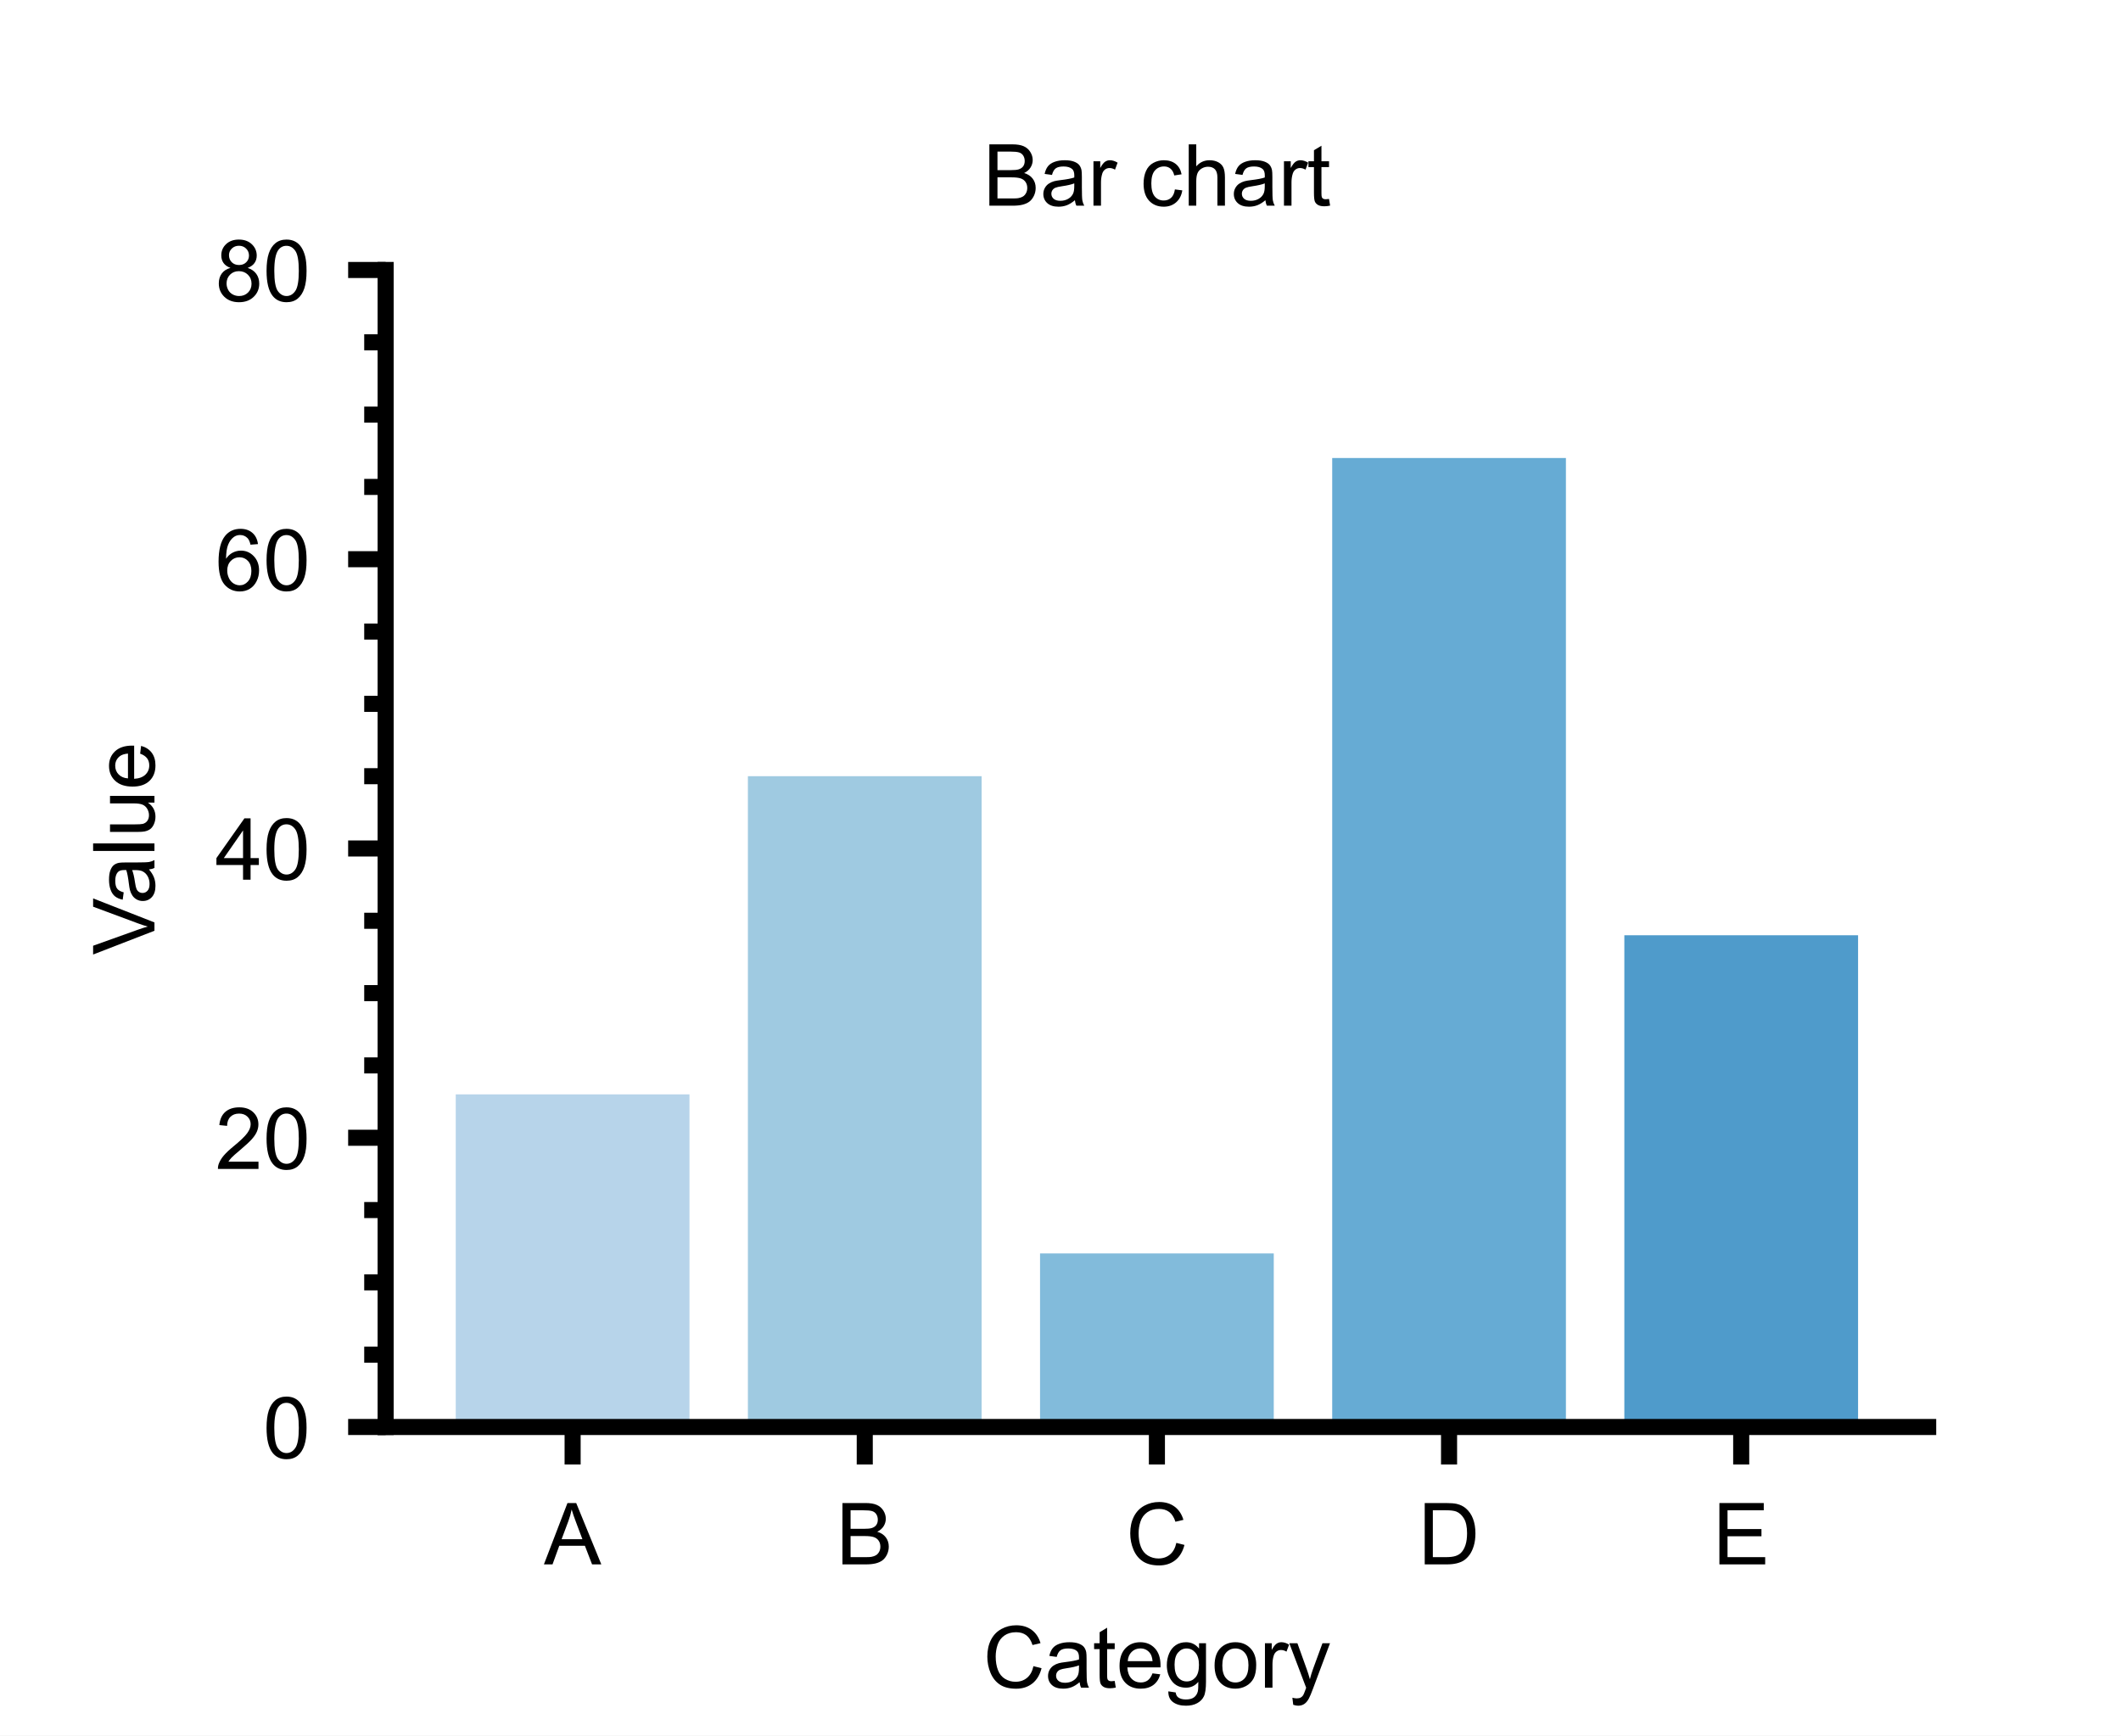
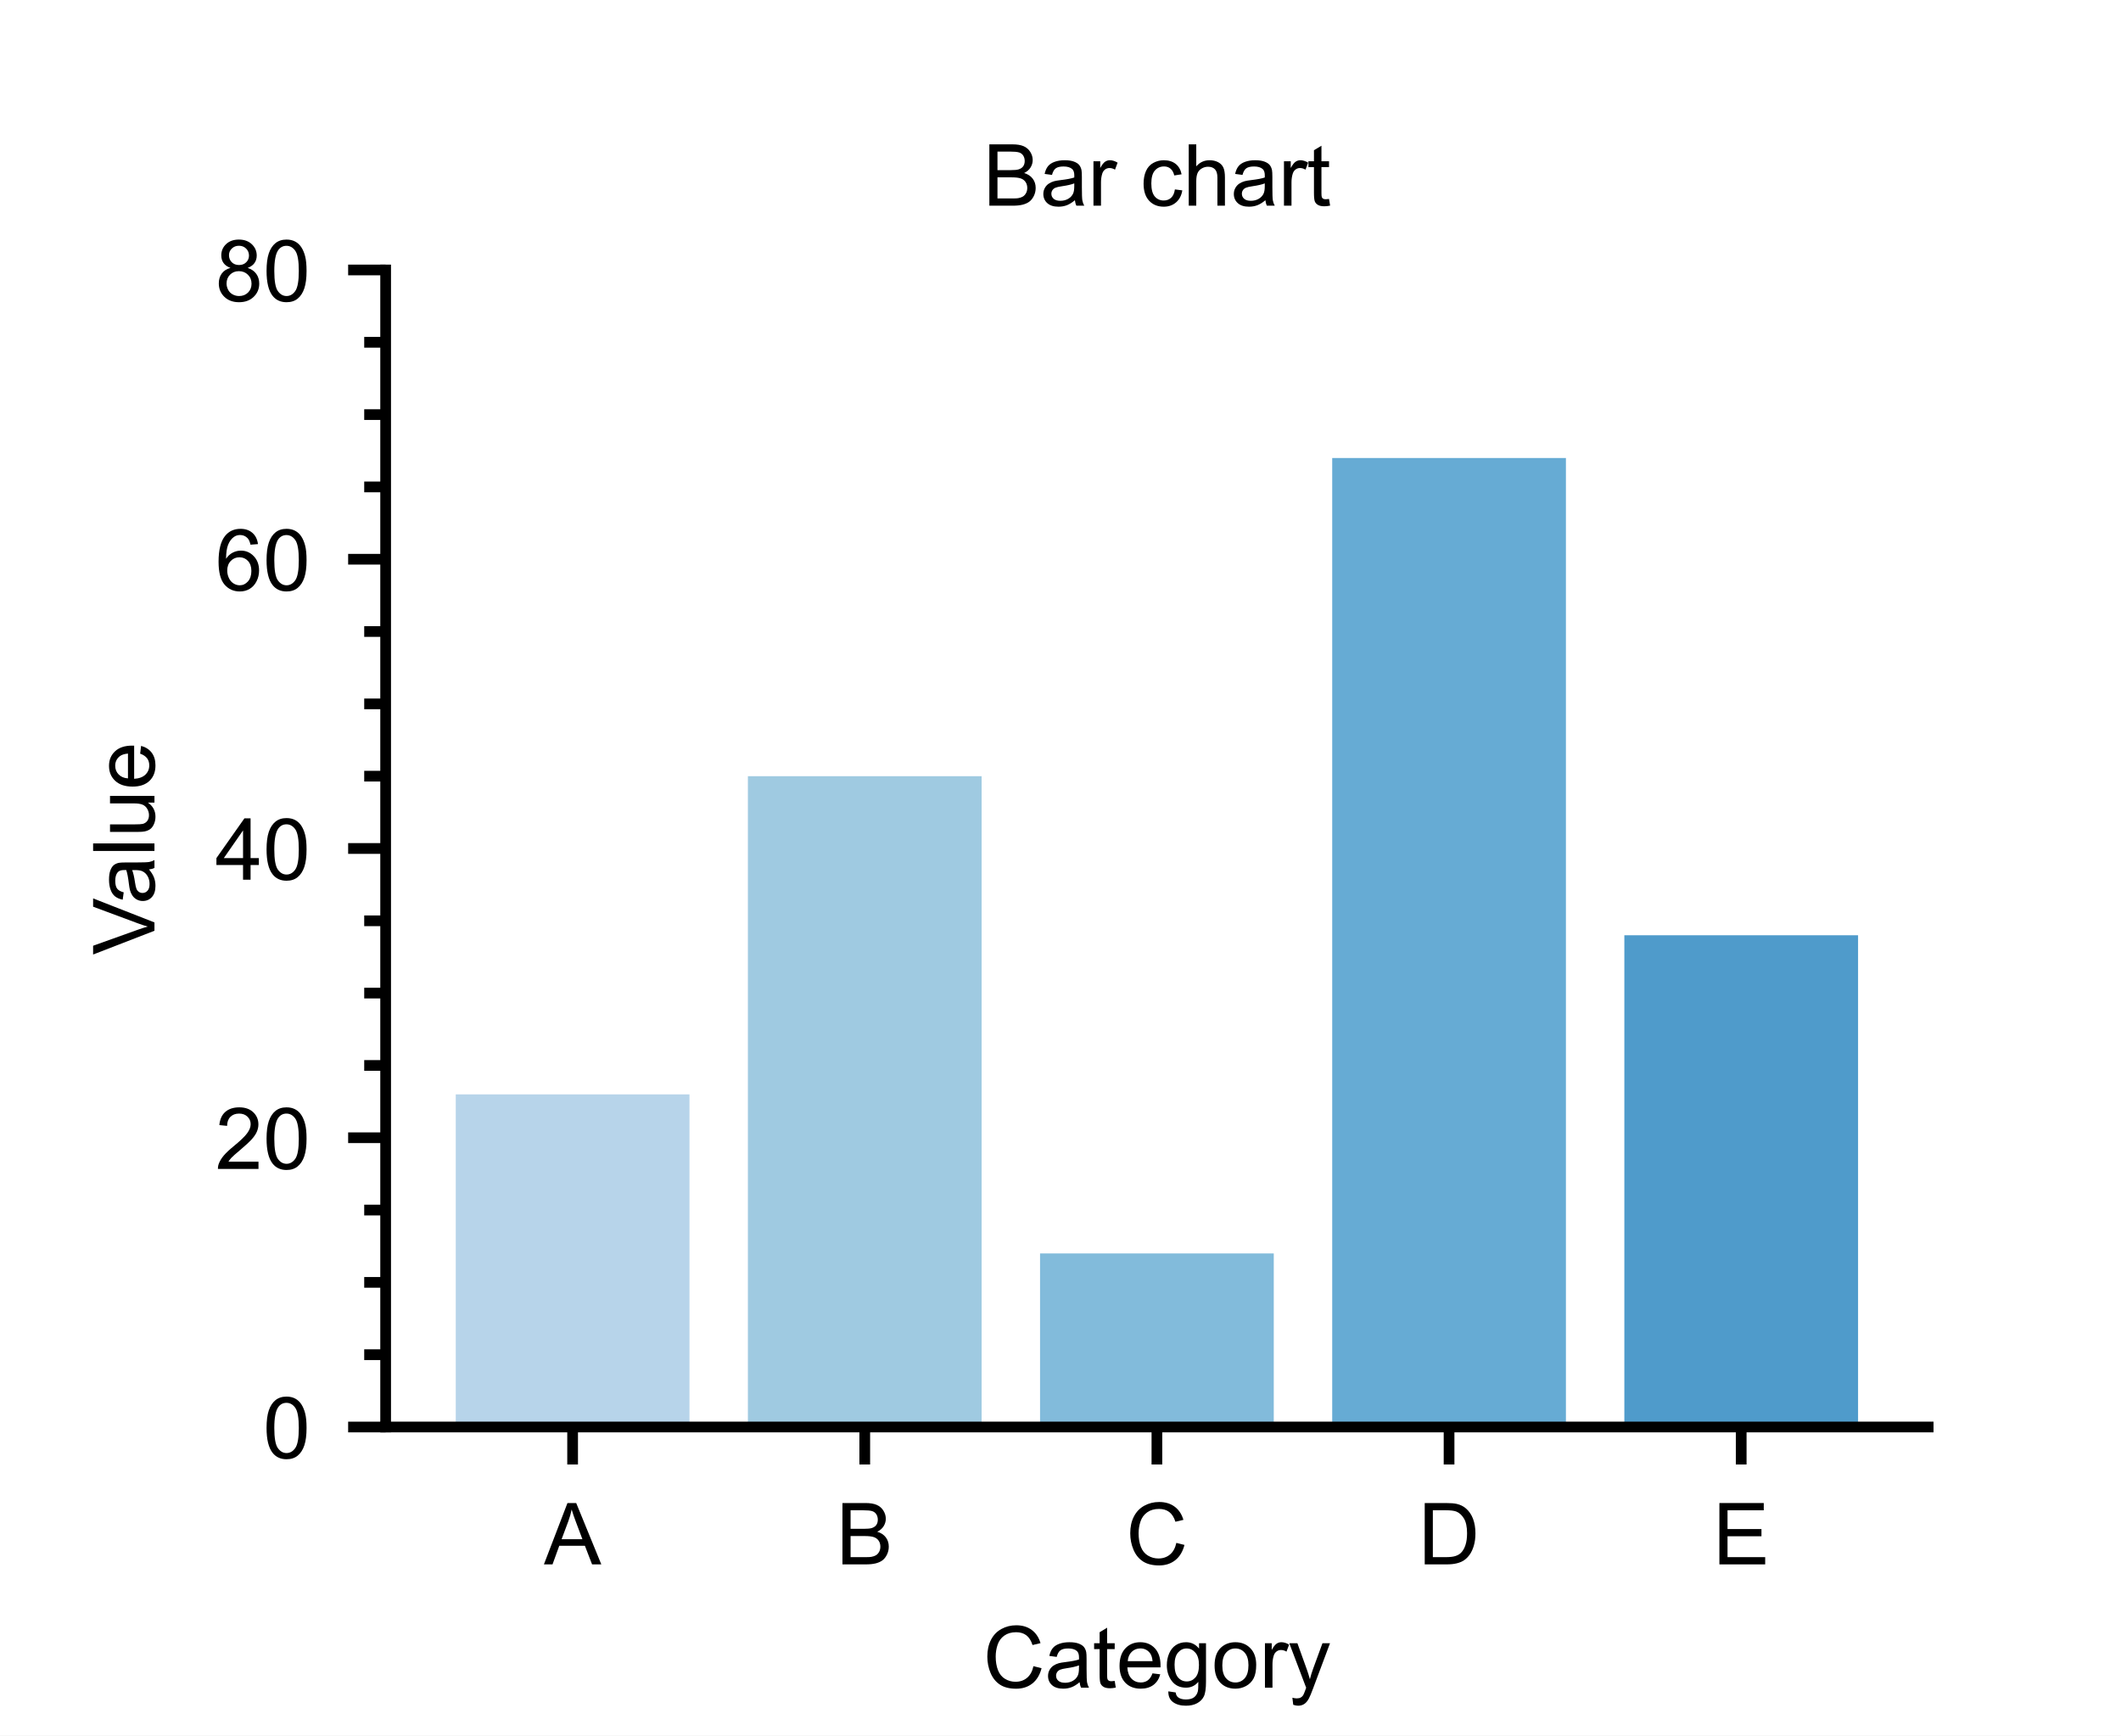
<svg xmlns="http://www.w3.org/2000/svg" xmlns:xlink="http://www.w3.org/1999/xlink" width="198pt" height="162pt" viewBox="0 0 198 162" version="1.1">
  <defs>
    <style type="text/css">*{stroke-linejoin: round; stroke-linecap: butt}</style>
  </defs>
  <g id="figure_1">
    <g id="patch_1">
      <path d="M 0 162  L 198 162  L 198 0  L 0 0  z " style="fill: #ffffff" />
    </g>
    <g id="axes_1">
      <g id="patch_2">
        <path d="M 36 133.2  L 180 133.2  L 180 25.2  L 36 25.2  z " style="fill: #ffffff" />
      </g>
      <g id="patch_3">
        <path d="M 42.545 133.2  L 64.364 133.2  L 64.364 102.15  L 42.545 102.15  z " clip-path="url(#p3a5367b662)" style="fill: #b7d4ea" />
      </g>
      <g id="patch_4">
        <path d="M 69.818 133.2  L 91.636 133.2  L 91.636 72.45  L 69.818 72.45  z " clip-path="url(#p3a5367b662)" style="fill: #9fcae1" />
      </g>
      <g id="patch_5">
        <path d="M 97.091 133.2  L 118.909 133.2  L 118.909 117  L 97.091 117  z " clip-path="url(#p3a5367b662)" style="fill: #82bbdb" />
      </g>
      <g id="patch_6">
        <path d="M 124.364 133.2  L 146.182 133.2  L 146.182 42.75  L 124.364 42.75  z " clip-path="url(#p3a5367b662)" style="fill: #66abd4" />
      </g>
      <g id="patch_7">
        <path d="M 151.636 133.2  L 173.455 133.2  L 173.455 87.3  L 151.636 87.3  z " clip-path="url(#p3a5367b662)" style="fill: #4f9bcb" />
      </g>
      <g id="matplotlib.axis_1">
        <g id="xtick_1">
          <g id="line2d_1">
            <defs>
-               <path id="m456893bece" d="M 0 0  L 0 3.5  " style="stroke: #000000; stroke-width: 1.5" />
-             </defs>
-             <g>
-               <use xlink:href="#m456893bece" x="53.455" y="133.2" style="stroke: #000000; stroke-width: 1.5" />
+               <path id="m6d79fe782b" d="M 0 0  L 0 3.5  " style="stroke: #000000" />
+             </defs>
+             <g>
+               <use xlink:href="#m6d79fe782b" x="53.455" y="133.2" style="stroke: #000000" />
            </g>
          </g>
          <g id="text_1">
            <g transform="translate(50.78642 146.0242) scale(0.08 -0.08)">
              <defs>
                <path id="ArialMT-24" d="M -9 0  L 1750 4581  L 2403 4581  L 4278 0  L 3588 0  L 3053 1388  L 1138 1388  L 634 0  L -9 0  z M 1313 1881  L 2866 1881  L 2388 3150  Q 2169 3728 2063 4100  Q 1975 3659 1816 3225  L 1313 1881  z " transform="scale(0.015625)" />
              </defs>
              <use xlink:href="#ArialMT-24" />
            </g>
          </g>
        </g>
        <g id="xtick_2">
          <g id="line2d_2">
            <g>
-               <use xlink:href="#m456893bece" x="80.727" y="133.2" style="stroke: #000000; stroke-width: 1.5" />
+               <use xlink:href="#m6d79fe782b" x="80.727" y="133.2" style="stroke: #000000" />
            </g>
          </g>
          <g id="text_2">
            <g transform="translate(78.05915 146.0242) scale(0.08 -0.08)">
              <defs>
                <path id="ArialMT-25" d="M 469 0  L 469 4581  L 2188 4581  Q 2713 4581 3030 4442  Q 3347 4303 3526 4014  Q 3706 3725 3706 3409  Q 3706 3116 3547 2856  Q 3388 2597 3066 2438  Q 3481 2316 3704 2022  Q 3928 1728 3928 1328  Q 3928 1006 3792 729  Q 3656 453 3456 303  Q 3256 153 2954 76  Q 2653 0 2216 0  L 469 0  z M 1075 2656  L 2066 2656  Q 2469 2656 2644 2709  Q 2875 2778 2992 2937  Q 3109 3097 3109 3338  Q 3109 3566 3000 3739  Q 2891 3913 2687 3977  Q 2484 4041 1991 4041  L 1075 4041  L 1075 2656  z M 1075 541  L 2216 541  Q 2509 541 2628 563  Q 2838 600 2978 687  Q 3119 775 3209 942  Q 3300 1109 3300 1328  Q 3300 1584 3169 1773  Q 3038 1963 2805 2039  Q 2572 2116 2134 2116  L 1075 2116  L 1075 541  z " transform="scale(0.015625)" />
              </defs>
              <use xlink:href="#ArialMT-25" />
            </g>
          </g>
        </g>
        <g id="xtick_3">
          <g id="line2d_3">
            <g>
-               <use xlink:href="#m456893bece" x="108" y="133.2" style="stroke: #000000; stroke-width: 1.5" />
+               <use xlink:href="#m6d79fe782b" x="108" y="133.2" style="stroke: #000000" />
            </g>
          </g>
          <g id="text_3">
            <g transform="translate(105.1112 146.0242) scale(0.08 -0.08)">
              <defs>
                <path id="ArialMT-26" d="M 3763 1606  L 4369 1453  Q 4178 706 3683 314  Q 3188 -78 2472 -78  Q 1731 -78 1267 223  Q 803 525 561 1097  Q 319 1669 319 2325  Q 319 3041 592 3573  Q 866 4106 1370 4382  Q 1875 4659 2481 4659  Q 3169 4659 3637 4309  Q 4106 3959 4291 3325  L 3694 3184  Q 3534 3684 3231 3912  Q 2928 4141 2469 4141  Q 1941 4141 1586 3887  Q 1231 3634 1087 3207  Q 944 2781 944 2328  Q 944 1744 1114 1308  Q 1284 872 1643 656  Q 2003 441 2422 441  Q 2931 441 3284 734  Q 3638 1028 3763 1606  z " transform="scale(0.015625)" />
              </defs>
              <use xlink:href="#ArialMT-26" />
            </g>
          </g>
        </g>
        <g id="xtick_4">
          <g id="line2d_4">
            <g>
-               <use xlink:href="#m456893bece" x="135.273" y="133.2" style="stroke: #000000; stroke-width: 1.5" />
+               <use xlink:href="#m6d79fe782b" x="135.273" y="133.2" style="stroke: #000000" />
            </g>
          </g>
          <g id="text_4">
            <g transform="translate(132.384 146.0242) scale(0.08 -0.08)">
              <defs>
                <path id="ArialMT-27" d="M 494 0  L 494 4581  L 2072 4581  Q 2606 4581 2888 4516  Q 3281 4425 3559 4188  Q 3922 3881 4101 3404  Q 4281 2928 4281 2316  Q 4281 1794 4159 1391  Q 4038 988 3847 723  Q 3656 459 3429 307  Q 3203 156 2883 78  Q 2563 0 2147 0  L 494 0  z M 1100 541  L 2078 541  Q 2531 541 2789 625  Q 3047 709 3200 863  Q 3416 1078 3536 1442  Q 3656 1806 3656 2325  Q 3656 3044 3420 3430  Q 3184 3816 2847 3947  Q 2603 4041 2063 4041  L 1100 4041  L 1100 541  z " transform="scale(0.015625)" />
              </defs>
              <use xlink:href="#ArialMT-27" />
            </g>
          </g>
        </g>
        <g id="xtick_5">
          <g id="line2d_5">
            <g>
-               <use xlink:href="#m456893bece" x="162.545" y="133.2" style="stroke: #000000; stroke-width: 1.5" />
+               <use xlink:href="#m6d79fe782b" x="162.545" y="133.2" style="stroke: #000000" />
            </g>
          </g>
          <g id="text_5">
            <g transform="translate(159.8773 146.0242) scale(0.08 -0.08)">
              <defs>
                <path id="ArialMT-28" d="M 506 0  L 506 4581  L 3819 4581  L 3819 4041  L 1113 4041  L 1113 2638  L 3647 2638  L 3647 2100  L 1113 2100  L 1113 541  L 3925 541  L 3925 0  L 506 0  z " transform="scale(0.015625)" />
              </defs>
              <use xlink:href="#ArialMT-28" />
            </g>
          </g>
        </g>
        <g id="text_6">
          <g transform="translate(91.77062 157.532) scale(0.08 -0.08)">
            <defs>
              <path id="ArialMT-44" d="M 2588 409  Q 2275 144 1986 34  Q 1697 -75 1366 -75  Q 819 -75 525 192  Q 231 459 231 875  Q 231 1119 342 1320  Q 453 1522 633 1644  Q 813 1766 1038 1828  Q 1203 1872 1538 1913  Q 2219 1994 2541 2106  Q 2544 2222 2544 2253  Q 2544 2597 2384 2738  Q 2169 2928 1744 2928  Q 1347 2928 1158 2789  Q 969 2650 878 2297  L 328 2372  Q 403 2725 575 2942  Q 747 3159 1072 3276  Q 1397 3394 1825 3394  Q 2250 3394 2515 3294  Q 2781 3194 2906 3042  Q 3031 2891 3081 2659  Q 3109 2516 3109 2141  L 3109 1391  Q 3109 606 3145 398  Q 3181 191 3288 0  L 2700 0  Q 2613 175 2588 409  z M 2541 1666  Q 2234 1541 1622 1453  Q 1275 1403 1131 1340  Q 988 1278 909 1158  Q 831 1038 831 891  Q 831 666 1001 516  Q 1172 366 1500 366  Q 1825 366 2078 508  Q 2331 650 2450 897  Q 2541 1088 2541 1459  L 2541 1666  z " transform="scale(0.015625)" />
              <path id="ArialMT-57" d="M 1650 503  L 1731 6  Q 1494 -44 1306 -44  Q 1000 -44 831 53  Q 663 150 594 308  Q 525 466 525 972  L 525 2881  L 113 2881  L 113 3319  L 525 3319  L 525 4141  L 1084 4478  L 1084 3319  L 1650 3319  L 1650 2881  L 1084 2881  L 1084 941  Q 1084 700 1114 631  Q 1144 563 1211 522  Q 1278 481 1403 481  Q 1497 481 1650 503  z " transform="scale(0.015625)" />
              <path id="ArialMT-48" d="M 2694 1069  L 3275 997  Q 3138 488 2766 206  Q 2394 -75 1816 -75  Q 1088 -75 661 373  Q 234 822 234 1631  Q 234 2469 665 2931  Q 1097 3394 1784 3394  Q 2450 3394 2872 2941  Q 3294 2488 3294 1666  Q 3294 1616 3291 1516  L 816 1516  Q 847 969 1125 678  Q 1403 388 1819 388  Q 2128 388 2347 550  Q 2566 713 2694 1069  z M 847 1978  L 2700 1978  Q 2663 2397 2488 2606  Q 2219 2931 1791 2931  Q 1403 2931 1139 2672  Q 875 2413 847 1978  z " transform="scale(0.015625)" />
              <path id="ArialMT-4a" d="M 319 -275  L 866 -356  Q 900 -609 1056 -725  Q 1266 -881 1628 -881  Q 2019 -881 2231 -725  Q 2444 -569 2519 -288  Q 2563 -116 2559 434  Q 2191 0 1641 0  Q 956 0 581 494  Q 206 988 206 1678  Q 206 2153 378 2554  Q 550 2956 876 3175  Q 1203 3394 1644 3394  Q 2231 3394 2613 2919  L 2613 3319  L 3131 3319  L 3131 450  Q 3131 -325 2973 -648  Q 2816 -972 2473 -1159  Q 2131 -1347 1631 -1347  Q 1038 -1347 672 -1080  Q 306 -813 319 -275  z M 784 1719  Q 784 1066 1043 766  Q 1303 466 1694 466  Q 2081 466 2343 764  Q 2606 1063 2606 1700  Q 2606 2309 2336 2618  Q 2066 2928 1684 2928  Q 1309 2928 1046 2623  Q 784 2319 784 1719  z " transform="scale(0.015625)" />
              <path id="ArialMT-52" d="M 213 1659  Q 213 2581 725 3025  Q 1153 3394 1769 3394  Q 2453 3394 2887 2945  Q 3322 2497 3322 1706  Q 3322 1066 3130 698  Q 2938 331 2570 128  Q 2203 -75 1769 -75  Q 1072 -75 642 372  Q 213 819 213 1659  z M 791 1659  Q 791 1022 1069 705  Q 1347 388 1769 388  Q 2188 388 2466 706  Q 2744 1025 2744 1678  Q 2744 2294 2464 2611  Q 2184 2928 1769 2928  Q 1347 2928 1069 2612  Q 791 2297 791 1659  z " transform="scale(0.015625)" />
              <path id="ArialMT-55" d="M 416 0  L 416 3319  L 922 3319  L 922 2816  Q 1116 3169 1280 3281  Q 1444 3394 1641 3394  Q 1925 3394 2219 3213  L 2025 2691  Q 1819 2813 1613 2813  Q 1428 2813 1281 2702  Q 1134 2591 1072 2394  Q 978 2094 978 1738  L 978 0  L 416 0  z " transform="scale(0.015625)" />
              <path id="ArialMT-5c" d="M 397 -1278  L 334 -750  Q 519 -800 656 -800  Q 844 -800 956 -737  Q 1069 -675 1141 -563  Q 1194 -478 1313 -144  Q 1328 -97 1363 -6  L 103 3319  L 709 3319  L 1400 1397  Q 1534 1031 1641 628  Q 1738 1016 1872 1384  L 2581 3319  L 3144 3319  L 1881 -56  Q 1678 -603 1566 -809  Q 1416 -1088 1222 -1217  Q 1028 -1347 759 -1347  Q 597 -1347 397 -1278  z " transform="scale(0.015625)" />
            </defs>
            <use xlink:href="#ArialMT-26" />
            <use xlink:href="#ArialMT-44" transform="translate(72.21875 0)" />
            <use xlink:href="#ArialMT-57" transform="translate(127.8281 0)" />
            <use xlink:href="#ArialMT-48" transform="translate(155.6094 0)" />
            <use xlink:href="#ArialMT-4a" transform="translate(211.2188 0)" />
            <use xlink:href="#ArialMT-52" transform="translate(266.8281 0)" />
            <use xlink:href="#ArialMT-55" transform="translate(322.4375 0)" />
            <use xlink:href="#ArialMT-5c" transform="translate(355.7344 0)" />
          </g>
        </g>
      </g>
      <g id="matplotlib.axis_2">
        <g id="ytick_1">
          <g id="line2d_6">
            <defs>
-               <path id="m64a13358a8" d="M 0 0  L -3.5 0  " style="stroke: #000000; stroke-width: 1.5" />
-             </defs>
-             <g>
-               <use xlink:href="#m64a13358a8" x="36" y="133.2" style="stroke: #000000; stroke-width: 1.5" />
+               <path id="m93458c67e1" d="M 0 0  L -3.5 0  " style="stroke: #000000" />
+             </defs>
+             <g>
+               <use xlink:href="#m93458c67e1" x="36" y="133.2" style="stroke: #000000" />
            </g>
          </g>
          <g id="text_7">
            <g transform="translate(24.55125 136.1121) scale(0.08 -0.08)">
              <defs>
                <path id="ArialMT-13" d="M 266 2259  Q 266 3072 433 3567  Q 600 4063 929 4331  Q 1259 4600 1759 4600  Q 2128 4600 2406 4451  Q 2684 4303 2865 4023  Q 3047 3744 3150 3342  Q 3253 2941 3253 2259  Q 3253 1453 3087 958  Q 2922 463 2592 192  Q 2263 -78 1759 -78  Q 1097 -78 719 397  Q 266 969 266 2259  z M 844 2259  Q 844 1131 1108 757  Q 1372 384 1759 384  Q 2147 384 2411 759  Q 2675 1134 2675 2259  Q 2675 3391 2411 3762  Q 2147 4134 1753 4134  Q 1366 4134 1134 3806  Q 844 3388 844 2259  z " transform="scale(0.015625)" />
              </defs>
              <use xlink:href="#ArialMT-13" />
            </g>
          </g>
        </g>
        <g id="ytick_2">
          <g id="line2d_7">
            <g>
-               <use xlink:href="#m64a13358a8" x="36" y="106.2" style="stroke: #000000; stroke-width: 1.5" />
+               <use xlink:href="#m93458c67e1" x="36" y="106.2" style="stroke: #000000" />
            </g>
          </g>
          <g id="text_8">
            <g transform="translate(20.1025 109.1121) scale(0.08 -0.08)">
              <defs>
                <path id="ArialMT-15" d="M 3222 541  L 3222 0  L 194 0  Q 188 203 259 391  Q 375 700 629 1000  Q 884 1300 1366 1694  Q 2113 2306 2375 2664  Q 2638 3022 2638 3341  Q 2638 3675 2398 3904  Q 2159 4134 1775 4134  Q 1369 4134 1125 3890  Q 881 3647 878 3216  L 300 3275  Q 359 3922 746 4261  Q 1134 4600 1788 4600  Q 2447 4600 2831 4234  Q 3216 3869 3216 3328  Q 3216 3053 3103 2787  Q 2991 2522 2730 2228  Q 2469 1934 1863 1422  Q 1356 997 1212 845  Q 1069 694 975 541  L 3222 541  z " transform="scale(0.015625)" />
              </defs>
              <use xlink:href="#ArialMT-15" />
              <use xlink:href="#ArialMT-13" transform="translate(55.60938 0)" />
            </g>
          </g>
        </g>
        <g id="ytick_3">
          <g id="line2d_8">
            <g>
-               <use xlink:href="#m64a13358a8" x="36" y="79.2" style="stroke: #000000; stroke-width: 1.5" />
+               <use xlink:href="#m93458c67e1" x="36" y="79.2" style="stroke: #000000" />
            </g>
          </g>
          <g id="text_9">
            <g transform="translate(20.1025 82.11211) scale(0.08 -0.08)">
              <defs>
                <path id="ArialMT-17" d="M 2069 0  L 2069 1097  L 81 1097  L 81 1613  L 2172 4581  L 2631 4581  L 2631 1613  L 3250 1613  L 3250 1097  L 2631 1097  L 2631 0  L 2069 0  z M 2069 1613  L 2069 3678  L 634 1613  L 2069 1613  z " transform="scale(0.015625)" />
              </defs>
              <use xlink:href="#ArialMT-17" />
              <use xlink:href="#ArialMT-13" transform="translate(55.60938 0)" />
            </g>
          </g>
        </g>
        <g id="ytick_4">
          <g id="line2d_9">
            <g>
-               <use xlink:href="#m64a13358a8" x="36" y="52.2" style="stroke: #000000; stroke-width: 1.5" />
+               <use xlink:href="#m93458c67e1" x="36" y="52.2" style="stroke: #000000" />
            </g>
          </g>
          <g id="text_10">
            <g transform="translate(20.1025 55.11211) scale(0.08 -0.08)">
              <defs>
                <path id="ArialMT-19" d="M 3184 3459  L 2625 3416  Q 2550 3747 2413 3897  Q 2184 4138 1850 4138  Q 1581 4138 1378 3988  Q 1113 3794 959 3422  Q 806 3050 800 2363  Q 1003 2672 1297 2822  Q 1591 2972 1913 2972  Q 2475 2972 2870 2558  Q 3266 2144 3266 1488  Q 3266 1056 3080 686  Q 2894 316 2569 119  Q 2244 -78 1831 -78  Q 1128 -78 684 439  Q 241 956 241 2144  Q 241 3472 731 4075  Q 1159 4600 1884 4600  Q 2425 4600 2770 4297  Q 3116 3994 3184 3459  z M 888 1484  Q 888 1194 1011 928  Q 1134 663 1356 523  Q 1578 384 1822 384  Q 2178 384 2434 671  Q 2691 959 2691 1453  Q 2691 1928 2437 2201  Q 2184 2475 1800 2475  Q 1419 2475 1153 2201  Q 888 1928 888 1484  z " transform="scale(0.015625)" />
              </defs>
              <use xlink:href="#ArialMT-19" />
              <use xlink:href="#ArialMT-13" transform="translate(55.60938 0)" />
            </g>
          </g>
        </g>
        <g id="ytick_5">
          <g id="line2d_10">
            <g>
-               <use xlink:href="#m64a13358a8" x="36" y="25.2" style="stroke: #000000; stroke-width: 1.5" />
+               <use xlink:href="#m93458c67e1" x="36" y="25.2" style="stroke: #000000" />
            </g>
          </g>
          <g id="text_11">
            <g transform="translate(20.1025 28.11211) scale(0.08 -0.08)">
              <defs>
                <path id="ArialMT-1b" d="M 1131 2484  Q 781 2613 612 2850  Q 444 3088 444 3419  Q 444 3919 803 4259  Q 1163 4600 1759 4600  Q 2359 4600 2725 4251  Q 3091 3903 3091 3403  Q 3091 3084 2923 2848  Q 2756 2613 2416 2484  Q 2838 2347 3058 2040  Q 3278 1734 3278 1309  Q 3278 722 2862 322  Q 2447 -78 1769 -78  Q 1091 -78 675 323  Q 259 725 259 1325  Q 259 1772 486 2073  Q 713 2375 1131 2484  z M 1019 3438  Q 1019 3113 1228 2906  Q 1438 2700 1772 2700  Q 2097 2700 2305 2904  Q 2513 3109 2513 3406  Q 2513 3716 2298 3927  Q 2084 4138 1766 4138  Q 1444 4138 1231 3931  Q 1019 3725 1019 3438  z M 838 1322  Q 838 1081 952 856  Q 1066 631 1291 507  Q 1516 384 1775 384  Q 2178 384 2440 643  Q 2703 903 2703 1303  Q 2703 1709 2433 1975  Q 2163 2241 1756 2241  Q 1359 2241 1098 1978  Q 838 1716 838 1322  z " transform="scale(0.015625)" />
              </defs>
              <use xlink:href="#ArialMT-1b" />
              <use xlink:href="#ArialMT-13" transform="translate(55.60938 0)" />
            </g>
          </g>
        </g>
        <g id="ytick_6">
          <g id="line2d_11">
            <defs>
-               <path id="ma8d4366d4d" d="M 0 0  L -2 0  " style="stroke: #000000; stroke-width: 1.5" />
-             </defs>
-             <g>
-               <use xlink:href="#ma8d4366d4d" x="36" y="126.45" style="stroke: #000000; stroke-width: 1.5" />
+               <path id="m6bd791e11c" d="M 0 0  L -2 0  " style="stroke: #000000" />
+             </defs>
+             <g>
+               <use xlink:href="#m6bd791e11c" x="36" y="126.45" style="stroke: #000000" />
            </g>
          </g>
        </g>
        <g id="ytick_7">
          <g id="line2d_12">
            <g>
-               <use xlink:href="#ma8d4366d4d" x="36" y="119.7" style="stroke: #000000; stroke-width: 1.5" />
+               <use xlink:href="#m6bd791e11c" x="36" y="119.7" style="stroke: #000000" />
            </g>
          </g>
        </g>
        <g id="ytick_8">
          <g id="line2d_13">
            <g>
-               <use xlink:href="#ma8d4366d4d" x="36" y="112.95" style="stroke: #000000; stroke-width: 1.5" />
+               <use xlink:href="#m6bd791e11c" x="36" y="112.95" style="stroke: #000000" />
            </g>
          </g>
        </g>
        <g id="ytick_9">
          <g id="line2d_14">
            <g>
-               <use xlink:href="#ma8d4366d4d" x="36" y="99.45" style="stroke: #000000; stroke-width: 1.5" />
+               <use xlink:href="#m6bd791e11c" x="36" y="99.45" style="stroke: #000000" />
            </g>
          </g>
        </g>
        <g id="ytick_10">
          <g id="line2d_15">
            <g>
-               <use xlink:href="#ma8d4366d4d" x="36" y="92.7" style="stroke: #000000; stroke-width: 1.5" />
+               <use xlink:href="#m6bd791e11c" x="36" y="92.7" style="stroke: #000000" />
            </g>
          </g>
        </g>
        <g id="ytick_11">
          <g id="line2d_16">
            <g>
-               <use xlink:href="#ma8d4366d4d" x="36" y="85.95" style="stroke: #000000; stroke-width: 1.5" />
+               <use xlink:href="#m6bd791e11c" x="36" y="85.95" style="stroke: #000000" />
            </g>
          </g>
        </g>
        <g id="ytick_12">
          <g id="line2d_17">
            <g>
-               <use xlink:href="#ma8d4366d4d" x="36" y="72.45" style="stroke: #000000; stroke-width: 1.5" />
+               <use xlink:href="#m6bd791e11c" x="36" y="72.45" style="stroke: #000000" />
            </g>
          </g>
        </g>
        <g id="ytick_13">
          <g id="line2d_18">
            <g>
-               <use xlink:href="#ma8d4366d4d" x="36" y="65.7" style="stroke: #000000; stroke-width: 1.5" />
+               <use xlink:href="#m6bd791e11c" x="36" y="65.7" style="stroke: #000000" />
            </g>
          </g>
        </g>
        <g id="ytick_14">
          <g id="line2d_19">
            <g>
-               <use xlink:href="#ma8d4366d4d" x="36" y="58.95" style="stroke: #000000; stroke-width: 1.5" />
+               <use xlink:href="#m6bd791e11c" x="36" y="58.95" style="stroke: #000000" />
            </g>
          </g>
        </g>
        <g id="ytick_15">
          <g id="line2d_20">
            <g>
-               <use xlink:href="#ma8d4366d4d" x="36" y="45.45" style="stroke: #000000; stroke-width: 1.5" />
+               <use xlink:href="#m6bd791e11c" x="36" y="45.45" style="stroke: #000000" />
            </g>
          </g>
        </g>
        <g id="ytick_16">
          <g id="line2d_21">
            <g>
-               <use xlink:href="#ma8d4366d4d" x="36" y="38.7" style="stroke: #000000; stroke-width: 1.5" />
+               <use xlink:href="#m6bd791e11c" x="36" y="38.7" style="stroke: #000000" />
            </g>
          </g>
        </g>
        <g id="ytick_17">
          <g id="line2d_22">
            <g>
-               <use xlink:href="#ma8d4366d4d" x="36" y="31.95" style="stroke: #000000; stroke-width: 1.5" />
+               <use xlink:href="#m6bd791e11c" x="36" y="31.95" style="stroke: #000000" />
            </g>
          </g>
        </g>
        <g id="text_12">
          <g transform="translate(14.41891 89.13313) rotate(-90) scale(0.08 -0.08)">
            <defs>
              <path id="ArialMT-39" d="M 1803 0  L 28 4581  L 684 4581  L 1875 1253  Q 2019 853 2116 503  Q 2222 878 2363 1253  L 3600 4581  L 4219 4581  L 2425 0  L 1803 0  z " transform="scale(0.015625)" />
              <path id="ArialMT-4f" d="M 409 0  L 409 4581  L 972 4581  L 972 0  L 409 0  z " transform="scale(0.015625)" />
              <path id="ArialMT-58" d="M 2597 0  L 2597 488  Q 2209 -75 1544 -75  Q 1250 -75 995 37  Q 741 150 617 320  Q 494 491 444 738  Q 409 903 409 1263  L 409 3319  L 972 3319  L 972 1478  Q 972 1038 1006 884  Q 1059 663 1231 536  Q 1403 409 1656 409  Q 1909 409 2131 539  Q 2353 669 2445 892  Q 2538 1116 2538 1541  L 2538 3319  L 3100 3319  L 3100 0  L 2597 0  z " transform="scale(0.015625)" />
            </defs>
            <use xlink:href="#ArialMT-39" />
            <use xlink:href="#ArialMT-44" transform="translate(59.28125 0)" />
            <use xlink:href="#ArialMT-4f" transform="translate(114.8906 0)" />
            <use xlink:href="#ArialMT-58" transform="translate(137.1094 0)" />
            <use xlink:href="#ArialMT-48" transform="translate(192.7188 0)" />
          </g>
        </g>
      </g>
      <g id="patch_8">
-         <path d="M 36 133.2  L 36 25.2  " style="fill: none; stroke: #000000; stroke-width: 1.5; stroke-linejoin: miter; stroke-linecap: square" />
+         <path d="M 36 133.2  L 36 25.2  " style="fill: none; stroke: #000000; stroke-linejoin: miter; stroke-linecap: square" />
      </g>
      <g id="patch_9">
-         <path d="M 36 133.2  L 180 133.2  " style="fill: none; stroke: #000000; stroke-width: 1.5; stroke-linejoin: miter; stroke-linecap: square" />
+         <path d="M 36 133.2  L 180 133.2  " style="fill: none; stroke: #000000; stroke-linejoin: miter; stroke-linecap: square" />
      </g>
      <g id="text_13">
        <g transform="translate(91.7725 19.2) scale(0.08 -0.08)">
          <defs>
            <path id="ArialMT-3" transform="scale(0.015625)" />
            <path id="ArialMT-46" d="M 2588 1216  L 3141 1144  Q 3050 572 2676 248  Q 2303 -75 1759 -75  Q 1078 -75 664 370  Q 250 816 250 1647  Q 250 2184 428 2587  Q 606 2991 970 3192  Q 1334 3394 1763 3394  Q 2303 3394 2647 3120  Q 2991 2847 3088 2344  L 2541 2259  Q 2463 2594 2264 2762  Q 2066 2931 1784 2931  Q 1359 2931 1093 2626  Q 828 2322 828 1663  Q 828 994 1084 691  Q 1341 388 1753 388  Q 2084 388 2306 591  Q 2528 794 2588 1216  z " transform="scale(0.015625)" />
            <path id="ArialMT-4b" d="M 422 0  L 422 4581  L 984 4581  L 984 2938  Q 1378 3394 1978 3394  Q 2347 3394 2619 3248  Q 2891 3103 3008 2847  Q 3125 2591 3125 2103  L 3125 0  L 2563 0  L 2563 2103  Q 2563 2525 2380 2717  Q 2197 2909 1863 2909  Q 1613 2909 1392 2779  Q 1172 2650 1078 2428  Q 984 2206 984 1816  L 984 0  L 422 0  z " transform="scale(0.015625)" />
          </defs>
          <use xlink:href="#ArialMT-25" />
          <use xlink:href="#ArialMT-44" transform="translate(66.70312 0)" />
          <use xlink:href="#ArialMT-55" transform="translate(122.3125 0)" />
          <use xlink:href="#ArialMT-3" transform="translate(155.6094 0)" />
          <use xlink:href="#ArialMT-46" transform="translate(183.3906 0)" />
          <use xlink:href="#ArialMT-4b" transform="translate(233.3906 0)" />
          <use xlink:href="#ArialMT-44" transform="translate(289 0)" />
          <use xlink:href="#ArialMT-55" transform="translate(344.6094 0)" />
          <use xlink:href="#ArialMT-57" transform="translate(377.9062 0)" />
        </g>
      </g>
    </g>
  </g>
  <defs>
    <clipPath id="p3a5367b662">
      <rect x="36" y="25.2" width="144" height="108" />
    </clipPath>
  </defs>
</svg>
